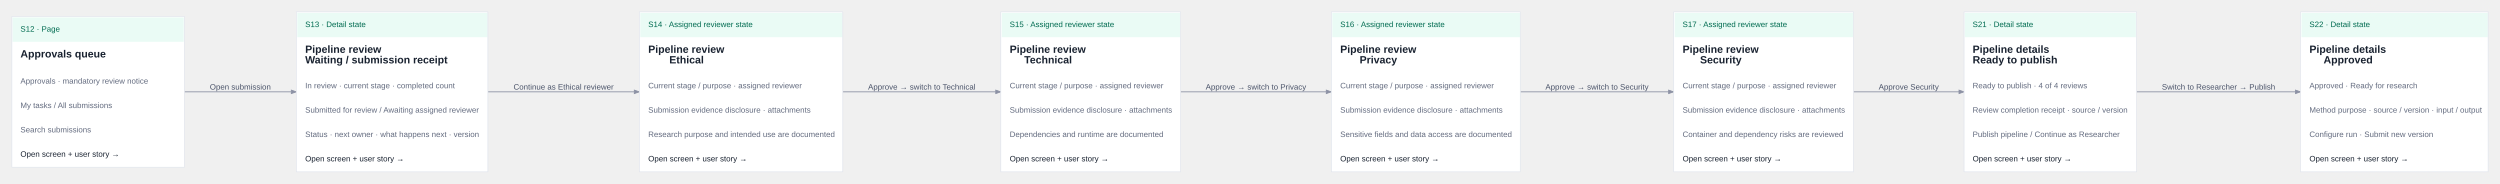
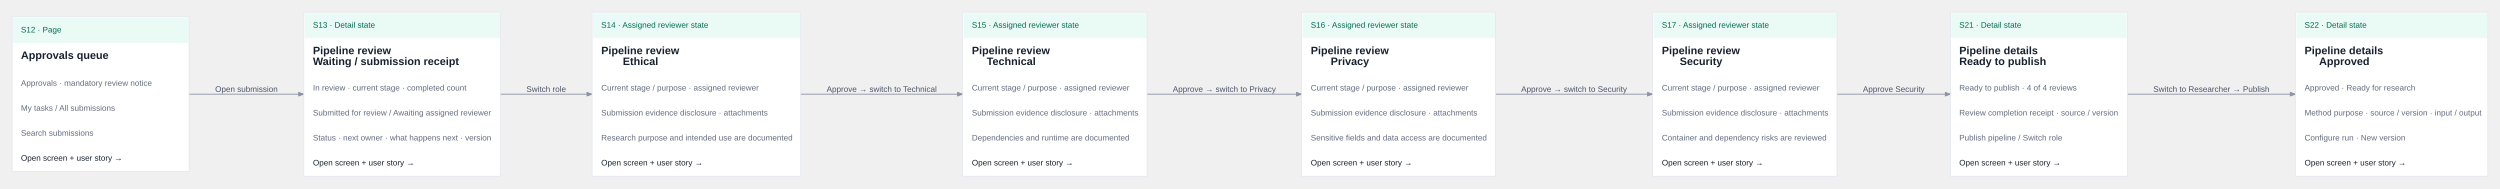
- <svg xmlns="http://www.w3.org/2000/svg" xmlns:xlink="http://www.w3.org/1999/xlink" width="3797pt" height="279pt" viewBox="0.00 0.00 3797.00 279.00">
+ <svg xmlns="http://www.w3.org/2000/svg" xmlns:xlink="http://www.w3.org/1999/xlink" width="3703pt" height="279pt" viewBox="0.00 0.00 3703.00 279.00">
  <g id="graph0" class="graph" transform="scale(1 1) rotate(0) translate(18 261)">
    <g id="edge1" class="edge">
      <g id="a_edge1">
        <a xlink:title="Open submission">
          <path fill="none" stroke="#8c91a4" stroke-width="1.3" d="M262.06,-121.5C312.86,-121.5 371.46,-121.5 424.21,-121.5" />
          <polygon fill="#8c91a4" stroke="#8c91a4" stroke-width="1.3" points="424.44,-124.13 431.94,-121.5 424.44,-118.88 424.44,-124.13" />
        </a>
      </g>
      <text text-anchor="middle" x="347" y="-124.9" font-family="Arial" font-size="12.00" fill="#495268">Open submission</text>
    </g>
    <g id="edge2" class="edge">
      <g id="a_edge2">
-         <a xlink:title="Continue as Ethical reviewer">
-           <path fill="none" stroke="#8c91a4" stroke-width="1.3" d="M723.13,-121.5C791.91,-121.5 874.39,-121.5 945.2,-121.5" />
-           <polygon fill="#8c91a4" stroke="#8c91a4" stroke-width="1.3" points="945.39,-124.13 952.89,-121.5 945.39,-118.88 945.39,-124.13" />
+         <a xlink:title="Switch role">
+           <path fill="none" stroke="#8c91a4" stroke-width="1.3" d="M723.02,-121.5C764.19,-121.5 809.3,-121.5 851.39,-121.5" />
+           <polygon fill="#8c91a4" stroke="#8c91a4" stroke-width="1.3" points="851.44,-124.13 858.94,-121.5 851.44,-118.88 851.44,-124.13" />
        </a>
      </g>
-       <text text-anchor="middle" x="838" y="-124.9" font-family="Arial" font-size="12.00" fill="#495268">Continue as Ethical reviewer</text>
+       <text text-anchor="middle" x="791" y="-124.9" font-family="Arial" font-size="12.00" fill="#495268">Switch role</text>
    </g>
    <g id="edge3" class="edge">
      <g id="a_edge3">
        <a xlink:title="Approve → switch to Technical">
-           <path fill="none" stroke="#8c91a4" stroke-width="1.3" d="M1262.22,-121.5C1335.36,-121.5 1422.3,-121.5 1494.07,-121.5" />
-           <polygon fill="#8c91a4" stroke="#8c91a4" stroke-width="1.3" points="1494.35,-124.13 1501.85,-121.5 1494.35,-118.88 1494.35,-124.13" />
+           <path fill="none" stroke="#8c91a4" stroke-width="1.3" d="M1168.22,-121.5C1241.36,-121.5 1328.3,-121.5 1400.07,-121.5" />
+           <polygon fill="#8c91a4" stroke="#8c91a4" stroke-width="1.3" points="1400.35,-124.13 1407.85,-121.5 1400.35,-118.88 1400.35,-124.13" />
        </a>
      </g>
-       <text text-anchor="middle" x="1382" y="-124.9" font-family="Arial" font-size="12.00" fill="#495268">Approve → switch to Technical</text>
+       <text text-anchor="middle" x="1288" y="-124.9" font-family="Arial" font-size="12.00" fill="#495268">Approve → switch to Technical</text>
    </g>
    <g id="edge4" class="edge">
      <g id="a_edge4">
        <a xlink:title="Approve → switch to Privacy">
-           <path fill="none" stroke="#8c91a4" stroke-width="1.3" d="M1775.03,-121.5C1843.24,-121.5 1926.11,-121.5 1996.26,-121.5" />
-           <polygon fill="#8c91a4" stroke="#8c91a4" stroke-width="1.3" points="1996.38,-124.13 2003.88,-121.5 1996.38,-118.88 1996.38,-124.13" />
+           <path fill="none" stroke="#8c91a4" stroke-width="1.3" d="M1681.03,-121.5C1749.24,-121.5 1832.11,-121.5 1902.26,-121.5" />
+           <polygon fill="#8c91a4" stroke="#8c91a4" stroke-width="1.3" points="1902.38,-124.13 1909.88,-121.5 1902.38,-118.88 1902.38,-124.13" />
        </a>
      </g>
-       <text text-anchor="middle" x="1889.5" y="-124.9" font-family="Arial" font-size="12.00" fill="#495268">Approve → switch to Privacy</text>
+       <text text-anchor="middle" x="1795.5" y="-124.9" font-family="Arial" font-size="12.00" fill="#495268">Approve → switch to Privacy</text>
    </g>
    <g id="edge5" class="edge">
      <g id="a_edge5">
        <a xlink:title="Approve → switch to Security">
-           <path fill="none" stroke="#8c91a4" stroke-width="1.3" d="M2291.18,-121.5C2361.41,-121.5 2445.87,-121.5 2516.18,-121.5" />
-           <polygon fill="#8c91a4" stroke="#8c91a4" stroke-width="1.3" points="2516.31,-124.13 2523.81,-121.5 2516.31,-118.88 2516.31,-124.13" />
+           <path fill="none" stroke="#8c91a4" stroke-width="1.3" d="M2197.18,-121.5C2267.41,-121.5 2351.87,-121.5 2422.18,-121.5" />
+           <polygon fill="#8c91a4" stroke="#8c91a4" stroke-width="1.3" points="2422.31,-124.13 2429.81,-121.5 2422.31,-118.88 2422.31,-124.13" />
        </a>
      </g>
-       <text text-anchor="middle" x="2407.5" y="-124.9" font-family="Arial" font-size="12.00" fill="#495268">Approve → switch to Security</text>
+       <text text-anchor="middle" x="2313.5" y="-124.9" font-family="Arial" font-size="12.00" fill="#495268">Approve → switch to Security</text>
    </g>
    <g id="edge6" class="edge">
      <g id="a_edge6">
        <a xlink:title="Approve Security">
-           <path fill="none" stroke="#8c91a4" stroke-width="1.3" d="M2797.18,-121.5C2848.19,-121.5 2906.2,-121.5 2957.39,-121.5" />
-           <polygon fill="#8c91a4" stroke="#8c91a4" stroke-width="1.3" points="2957.39,-124.13 2964.89,-121.5 2957.39,-118.88 2957.39,-124.13" />
+           <path fill="none" stroke="#8c91a4" stroke-width="1.3" d="M2703.18,-121.5C2754.19,-121.5 2812.2,-121.5 2863.39,-121.5" />
+           <polygon fill="#8c91a4" stroke="#8c91a4" stroke-width="1.3" points="2863.39,-124.13 2870.89,-121.5 2863.39,-118.88 2863.39,-124.13" />
        </a>
      </g>
-       <text text-anchor="middle" x="2881" y="-124.9" font-family="Arial" font-size="12.00" fill="#495268">Approve Security</text>
+       <text text-anchor="middle" x="2787" y="-124.9" font-family="Arial" font-size="12.00" fill="#495268">Approve Security</text>
    </g>
    <g id="edge7" class="edge">
      <g id="a_edge7">
        <a xlink:title="Switch to Researcher → Publish">
-           <path fill="none" stroke="#8c91a4" stroke-width="1.3" d="M3227,-121.5C3300.22,-121.5 3391.96,-121.5 3468.12,-121.5" />
-           <polygon fill="#8c91a4" stroke="#8c91a4" stroke-width="1.3" points="3468.41,-124.13 3475.91,-121.5 3468.41,-118.88 3468.41,-124.13" />
+           <path fill="none" stroke="#8c91a4" stroke-width="1.3" d="M3133,-121.5C3206.22,-121.5 3297.96,-121.5 3374.12,-121.5" />
+           <polygon fill="#8c91a4" stroke="#8c91a4" stroke-width="1.3" points="3374.41,-124.13 3381.91,-121.5 3374.41,-118.88 3374.41,-124.13" />
        </a>
      </g>
-       <text text-anchor="middle" x="3351.5" y="-124.9" font-family="Arial" font-size="12.00" fill="#495268">Switch to Researcher → Publish</text>
+       <text text-anchor="middle" x="3257.5" y="-124.9" font-family="Arial" font-size="12.00" fill="#495268">Switch to Researcher → Publish</text>
    </g>
    <g id="node-S12" class="node">
      <g id="a_node-S12">
        <a xlink:href="#screen=S12&amp;journey=F04" xlink:title="Approvals queue">
          <polygon fill="white" stroke="transparent" points="0,-7 0,-236 262,-236 262,-7 0,-7" />
          <polygon fill="#eafbf5" stroke="transparent" points="1,-197.5 1,-234.5 261,-234.5 261,-197.5 1,-197.5" />
          <text text-anchor="start" x="13" y="-212.9" font-family="Arial" font-size="12.00" fill="#006b50">S12 · Page</text>
          <text text-anchor="start" x="13" y="-173.7" font-family="Arial" font-weight="bold" font-size="16.00" fill="#18212f">Approvals queue</text>
          <text text-anchor="start" x="13" y="-133.9" font-family="Arial" font-size="12.00" fill="#626a7e">Approvals · mandatory review notice</text>
          <text text-anchor="start" x="13" y="-96.9" font-family="Arial" font-size="12.00" fill="#626a7e">My tasks / All submissions</text>
          <text text-anchor="start" x="13" y="-59.9" font-family="Arial" font-size="12.00" fill="#626a7e">Search submissions</text>
          <text text-anchor="start" x="13" y="-22.9" font-family="Arial" font-size="12.00" fill="#18212f">Open screen + user story →</text>
          <polygon fill="none" stroke="#e0e4ec" points="0,-7 0,-236 262,-236 262,-7 0,-7" />
        </a>
      </g>
    </g>
    <g id="node-S13" class="node">
      <g id="a_node-S13">
        <a xlink:href="#screen=S13&amp;journey=F04" xlink:title="Pipeline review · Waiting / submission receipt">
          <polygon fill="white" stroke="transparent" points="432,0 432,-243 723,-243 723,0 432,0" />
          <polygon fill="#eafbf5" stroke="transparent" points="433.5,-204.5 433.5,-241.5 722.5,-241.5 722.5,-204.5 433.5,-204.5" />
          <text text-anchor="start" x="445.5" y="-219.9" font-family="Arial" font-size="12.00" fill="#006b50">S13 · Detail state</text>
          <text text-anchor="start" x="445.5" y="-180.7" font-family="Arial" font-weight="bold" font-size="16.00" fill="#18212f">Pipeline review</text>
          <text text-anchor="start" x="445.5" y="-164.7" font-family="Arial" font-weight="bold" font-size="16.00" fill="#18212f">Waiting / submission receipt</text>
          <text text-anchor="start" x="445.5" y="-126.9" font-family="Arial" font-size="12.00" fill="#626a7e">In review · current stage · completed count</text>
          <text text-anchor="start" x="445.5" y="-89.9" font-family="Arial" font-size="12.00" fill="#626a7e">Submitted for review / Awaiting assigned reviewer</text>
          <text text-anchor="start" x="445.5" y="-52.9" font-family="Arial" font-size="12.00" fill="#626a7e">Status · next owner · what happens next · version</text>
          <text text-anchor="start" x="445.5" y="-15.9" font-family="Arial" font-size="12.00" fill="#18212f">Open screen + user story →</text>
          <polygon fill="none" stroke="#e0e4ec" points="432,0 432,-243 723,-243 723,0 432,0" />
        </a>
      </g>
    </g>
    <g id="node-S14" class="node">
      <g id="a_node-S14">
        <a xlink:href="#screen=S14&amp;journey=F04" xlink:title="Pipeline review · Ethical">
-           <polygon fill="white" stroke="transparent" points="953,0 953,-243 1262,-243 1262,0 953,0" />
-           <polygon fill="#eafbf5" stroke="transparent" points="954.5,-204.5 954.5,-241.5 1261.5,-241.5 1261.5,-204.5 954.5,-204.5" />
-           <text text-anchor="start" x="966.5" y="-219.9" font-family="Arial" font-size="12.00" fill="#006b50">S14 · Assigned reviewer state</text>
-           <text text-anchor="start" x="966.5" y="-180.7" font-family="Arial" font-weight="bold" font-size="16.00" fill="#18212f">Pipeline review</text>
-           <text text-anchor="start" x="998.5" y="-164.7" font-family="Arial" font-weight="bold" font-size="16.00" fill="#18212f">Ethical</text>
-           <text text-anchor="start" x="966.5" y="-126.9" font-family="Arial" font-size="12.00" fill="#626a7e">Current stage / purpose · assigned reviewer</text>
-           <text text-anchor="start" x="966.5" y="-89.9" font-family="Arial" font-size="12.00" fill="#626a7e">Submission evidence disclosure · attachments</text>
-           <text text-anchor="start" x="966.5" y="-52.9" font-family="Arial" font-size="12.00" fill="#626a7e">Research purpose and intended use are documented</text>
-           <text text-anchor="start" x="966.5" y="-15.9" font-family="Arial" font-size="12.00" fill="#18212f">Open screen + user story →</text>
-           <polygon fill="none" stroke="#e0e4ec" points="953,0 953,-243 1262,-243 1262,0 953,0" />
+           <polygon fill="white" stroke="transparent" points="859,0 859,-243 1168,-243 1168,0 859,0" />
+           <polygon fill="#eafbf5" stroke="transparent" points="860.5,-204.5 860.5,-241.5 1167.5,-241.5 1167.5,-204.5 860.5,-204.5" />
+           <text text-anchor="start" x="872.5" y="-219.9" font-family="Arial" font-size="12.00" fill="#006b50">S14 · Assigned reviewer state</text>
+           <text text-anchor="start" x="872.5" y="-180.7" font-family="Arial" font-weight="bold" font-size="16.00" fill="#18212f">Pipeline review</text>
+           <text text-anchor="start" x="904.5" y="-164.7" font-family="Arial" font-weight="bold" font-size="16.00" fill="#18212f">Ethical</text>
+           <text text-anchor="start" x="872.5" y="-126.9" font-family="Arial" font-size="12.00" fill="#626a7e">Current stage / purpose · assigned reviewer</text>
+           <text text-anchor="start" x="872.5" y="-89.9" font-family="Arial" font-size="12.00" fill="#626a7e">Submission evidence disclosure · attachments</text>
+           <text text-anchor="start" x="872.5" y="-52.9" font-family="Arial" font-size="12.00" fill="#626a7e">Research purpose and intended use are documented</text>
+           <text text-anchor="start" x="872.5" y="-15.9" font-family="Arial" font-size="12.00" fill="#18212f">Open screen + user story →</text>
+           <polygon fill="none" stroke="#e0e4ec" points="859,0 859,-243 1168,-243 1168,0 859,0" />
        </a>
      </g>
    </g>
    <g id="node-S15" class="node">
      <g id="a_node-S15">
        <a xlink:href="#screen=S15&amp;journey=F04" xlink:title="Pipeline review · Technical">
-           <polygon fill="white" stroke="transparent" points="1502,0 1502,-243 1775,-243 1775,0 1502,0" />
-           <polygon fill="#eafbf5" stroke="transparent" points="1503.5,-204.5 1503.5,-241.5 1774.5,-241.5 1774.5,-204.5 1503.5,-204.5" />
-           <text text-anchor="start" x="1515.5" y="-219.9" font-family="Arial" font-size="12.00" fill="#006b50">S15 · Assigned reviewer state</text>
-           <text text-anchor="start" x="1515.5" y="-180.7" font-family="Arial" font-weight="bold" font-size="16.00" fill="#18212f">Pipeline review</text>
-           <text text-anchor="start" x="1537.5" y="-164.7" font-family="Arial" font-weight="bold" font-size="16.00" fill="#18212f">Technical</text>
-           <text text-anchor="start" x="1515.5" y="-126.9" font-family="Arial" font-size="12.00" fill="#626a7e">Current stage / purpose · assigned reviewer</text>
-           <text text-anchor="start" x="1515.5" y="-89.9" font-family="Arial" font-size="12.00" fill="#626a7e">Submission evidence disclosure · attachments</text>
-           <text text-anchor="start" x="1515.5" y="-52.9" font-family="Arial" font-size="12.00" fill="#626a7e">Dependencies and runtime are documented</text>
-           <text text-anchor="start" x="1515.5" y="-15.9" font-family="Arial" font-size="12.00" fill="#18212f">Open screen + user story →</text>
-           <polygon fill="none" stroke="#e0e4ec" points="1502,0 1502,-243 1775,-243 1775,0 1502,0" />
+           <polygon fill="white" stroke="transparent" points="1408,0 1408,-243 1681,-243 1681,0 1408,0" />
+           <polygon fill="#eafbf5" stroke="transparent" points="1409.5,-204.5 1409.5,-241.5 1680.5,-241.5 1680.5,-204.5 1409.5,-204.5" />
+           <text text-anchor="start" x="1421.5" y="-219.9" font-family="Arial" font-size="12.00" fill="#006b50">S15 · Assigned reviewer state</text>
+           <text text-anchor="start" x="1421.5" y="-180.7" font-family="Arial" font-weight="bold" font-size="16.00" fill="#18212f">Pipeline review</text>
+           <text text-anchor="start" x="1443.5" y="-164.7" font-family="Arial" font-weight="bold" font-size="16.00" fill="#18212f">Technical</text>
+           <text text-anchor="start" x="1421.5" y="-126.9" font-family="Arial" font-size="12.00" fill="#626a7e">Current stage / purpose · assigned reviewer</text>
+           <text text-anchor="start" x="1421.5" y="-89.9" font-family="Arial" font-size="12.00" fill="#626a7e">Submission evidence disclosure · attachments</text>
+           <text text-anchor="start" x="1421.5" y="-52.9" font-family="Arial" font-size="12.00" fill="#626a7e">Dependencies and runtime are documented</text>
+           <text text-anchor="start" x="1421.5" y="-15.9" font-family="Arial" font-size="12.00" fill="#18212f">Open screen + user story →</text>
+           <polygon fill="none" stroke="#e0e4ec" points="1408,0 1408,-243 1681,-243 1681,0 1408,0" />
        </a>
      </g>
    </g>
    <g id="node-S16" class="node">
      <g id="a_node-S16">
        <a xlink:href="#screen=S16&amp;journey=F04" xlink:title="Pipeline review · Privacy">
-           <polygon fill="white" stroke="transparent" points="2004,0 2004,-243 2291,-243 2291,0 2004,0" />
-           <polygon fill="#eafbf5" stroke="transparent" points="2005.5,-204.5 2005.5,-241.5 2290.5,-241.5 2290.5,-204.5 2005.5,-204.5" />
-           <text text-anchor="start" x="2017.5" y="-219.9" font-family="Arial" font-size="12.00" fill="#006b50">S16 · Assigned reviewer state</text>
-           <text text-anchor="start" x="2017.5" y="-180.7" font-family="Arial" font-weight="bold" font-size="16.00" fill="#18212f">Pipeline review</text>
-           <text text-anchor="start" x="2047" y="-164.7" font-family="Arial" font-weight="bold" font-size="16.00" fill="#18212f">Privacy</text>
-           <text text-anchor="start" x="2017.5" y="-126.9" font-family="Arial" font-size="12.00" fill="#626a7e">Current stage / purpose · assigned reviewer</text>
-           <text text-anchor="start" x="2017.5" y="-89.9" font-family="Arial" font-size="12.00" fill="#626a7e">Submission evidence disclosure · attachments</text>
-           <text text-anchor="start" x="2017.5" y="-52.9" font-family="Arial" font-size="12.00" fill="#626a7e">Sensitive fields and data access are documented</text>
-           <text text-anchor="start" x="2017.5" y="-15.9" font-family="Arial" font-size="12.00" fill="#18212f">Open screen + user story →</text>
-           <polygon fill="none" stroke="#e0e4ec" points="2004,0 2004,-243 2291,-243 2291,0 2004,0" />
+           <polygon fill="white" stroke="transparent" points="1910,0 1910,-243 2197,-243 2197,0 1910,0" />
+           <polygon fill="#eafbf5" stroke="transparent" points="1911.5,-204.5 1911.5,-241.5 2196.5,-241.5 2196.5,-204.5 1911.5,-204.5" />
+           <text text-anchor="start" x="1923.5" y="-219.9" font-family="Arial" font-size="12.00" fill="#006b50">S16 · Assigned reviewer state</text>
+           <text text-anchor="start" x="1923.5" y="-180.7" font-family="Arial" font-weight="bold" font-size="16.00" fill="#18212f">Pipeline review</text>
+           <text text-anchor="start" x="1953" y="-164.7" font-family="Arial" font-weight="bold" font-size="16.00" fill="#18212f">Privacy</text>
+           <text text-anchor="start" x="1923.5" y="-126.9" font-family="Arial" font-size="12.00" fill="#626a7e">Current stage / purpose · assigned reviewer</text>
+           <text text-anchor="start" x="1923.5" y="-89.9" font-family="Arial" font-size="12.00" fill="#626a7e">Submission evidence disclosure · attachments</text>
+           <text text-anchor="start" x="1923.5" y="-52.9" font-family="Arial" font-size="12.00" fill="#626a7e">Sensitive fields and data access are documented</text>
+           <text text-anchor="start" x="1923.5" y="-15.9" font-family="Arial" font-size="12.00" fill="#18212f">Open screen + user story →</text>
+           <polygon fill="none" stroke="#e0e4ec" points="1910,0 1910,-243 2197,-243 2197,0 1910,0" />
        </a>
      </g>
    </g>
    <g id="node-S17" class="node">
      <g id="a_node-S17">
        <a xlink:href="#screen=S17&amp;journey=F04" xlink:title="Pipeline review · Security">
-           <polygon fill="white" stroke="transparent" points="2524,0 2524,-243 2797,-243 2797,0 2524,0" />
-           <polygon fill="#eafbf5" stroke="transparent" points="2525.5,-204.5 2525.5,-241.5 2796.5,-241.5 2796.5,-204.5 2525.5,-204.5" />
-           <text text-anchor="start" x="2537.5" y="-219.9" font-family="Arial" font-size="12.00" fill="#006b50">S17 · Assigned reviewer state</text>
-           <text text-anchor="start" x="2537.5" y="-180.7" font-family="Arial" font-weight="bold" font-size="16.00" fill="#18212f">Pipeline review</text>
-           <text text-anchor="start" x="2564" y="-164.7" font-family="Arial" font-weight="bold" font-size="16.00" fill="#18212f">Security</text>
-           <text text-anchor="start" x="2537.5" y="-126.9" font-family="Arial" font-size="12.00" fill="#626a7e">Current stage / purpose · assigned reviewer</text>
-           <text text-anchor="start" x="2537.5" y="-89.9" font-family="Arial" font-size="12.00" fill="#626a7e">Submission evidence disclosure · attachments</text>
-           <text text-anchor="start" x="2537.5" y="-52.9" font-family="Arial" font-size="12.00" fill="#626a7e">Container and dependency risks are reviewed</text>
-           <text text-anchor="start" x="2537.5" y="-15.9" font-family="Arial" font-size="12.00" fill="#18212f">Open screen + user story →</text>
-           <polygon fill="none" stroke="#e0e4ec" points="2524,0 2524,-243 2797,-243 2797,0 2524,0" />
+           <polygon fill="white" stroke="transparent" points="2430,0 2430,-243 2703,-243 2703,0 2430,0" />
+           <polygon fill="#eafbf5" stroke="transparent" points="2431.5,-204.5 2431.5,-241.5 2702.5,-241.5 2702.5,-204.5 2431.5,-204.5" />
+           <text text-anchor="start" x="2443.5" y="-219.9" font-family="Arial" font-size="12.00" fill="#006b50">S17 · Assigned reviewer state</text>
+           <text text-anchor="start" x="2443.5" y="-180.7" font-family="Arial" font-weight="bold" font-size="16.00" fill="#18212f">Pipeline review</text>
+           <text text-anchor="start" x="2470" y="-164.7" font-family="Arial" font-weight="bold" font-size="16.00" fill="#18212f">Security</text>
+           <text text-anchor="start" x="2443.5" y="-126.9" font-family="Arial" font-size="12.00" fill="#626a7e">Current stage / purpose · assigned reviewer</text>
+           <text text-anchor="start" x="2443.5" y="-89.9" font-family="Arial" font-size="12.00" fill="#626a7e">Submission evidence disclosure · attachments</text>
+           <text text-anchor="start" x="2443.5" y="-52.9" font-family="Arial" font-size="12.00" fill="#626a7e">Container and dependency risks are reviewed</text>
+           <text text-anchor="start" x="2443.5" y="-15.9" font-family="Arial" font-size="12.00" fill="#18212f">Open screen + user story →</text>
+           <polygon fill="none" stroke="#e0e4ec" points="2430,0 2430,-243 2703,-243 2703,0 2430,0" />
        </a>
      </g>
    </g>
    <g id="node-S21" class="node">
      <g id="a_node-S21">
        <a xlink:href="#screen=S21&amp;journey=F04" xlink:title="Pipeline details · Ready to publish">
-           <polygon fill="white" stroke="transparent" points="2965,0 2965,-243 3227,-243 3227,0 2965,0" />
-           <polygon fill="#eafbf5" stroke="transparent" points="2966,-204.5 2966,-241.5 3226,-241.5 3226,-204.5 2966,-204.5" />
-           <text text-anchor="start" x="2978" y="-219.9" font-family="Arial" font-size="12.00" fill="#006b50">S21 · Detail state</text>
-           <text text-anchor="start" x="2978" y="-180.7" font-family="Arial" font-weight="bold" font-size="16.00" fill="#18212f">Pipeline details</text>
-           <text text-anchor="start" x="2978" y="-164.7" font-family="Arial" font-weight="bold" font-size="16.00" fill="#18212f">Ready to publish</text>
-           <text text-anchor="start" x="2978" y="-126.9" font-family="Arial" font-size="12.00" fill="#626a7e">Ready to publish · 4 of 4 reviews</text>
-           <text text-anchor="start" x="2978" y="-89.9" font-family="Arial" font-size="12.00" fill="#626a7e">Review completion receipt · source / version</text>
-           <text text-anchor="start" x="2978" y="-52.9" font-family="Arial" font-size="12.00" fill="#626a7e">Publish pipeline / Continue as Researcher</text>
-           <text text-anchor="start" x="2978" y="-15.9" font-family="Arial" font-size="12.00" fill="#18212f">Open screen + user story →</text>
-           <polygon fill="none" stroke="#e0e4ec" points="2965,0 2965,-243 3227,-243 3227,0 2965,0" />
+           <polygon fill="white" stroke="transparent" points="2871,0 2871,-243 3133,-243 3133,0 2871,0" />
+           <polygon fill="#eafbf5" stroke="transparent" points="2872,-204.5 2872,-241.5 3132,-241.5 3132,-204.5 2872,-204.5" />
+           <text text-anchor="start" x="2884" y="-219.9" font-family="Arial" font-size="12.00" fill="#006b50">S21 · Detail state</text>
+           <text text-anchor="start" x="2884" y="-180.7" font-family="Arial" font-weight="bold" font-size="16.00" fill="#18212f">Pipeline details</text>
+           <text text-anchor="start" x="2884" y="-164.7" font-family="Arial" font-weight="bold" font-size="16.00" fill="#18212f">Ready to publish</text>
+           <text text-anchor="start" x="2884" y="-126.9" font-family="Arial" font-size="12.00" fill="#626a7e">Ready to publish · 4 of 4 reviews</text>
+           <text text-anchor="start" x="2884" y="-89.9" font-family="Arial" font-size="12.00" fill="#626a7e">Review completion receipt · source / version</text>
+           <text text-anchor="start" x="2884" y="-52.9" font-family="Arial" font-size="12.00" fill="#626a7e">Publish pipeline / Switch role</text>
+           <text text-anchor="start" x="2884" y="-15.9" font-family="Arial" font-size="12.00" fill="#18212f">Open screen + user story →</text>
+           <polygon fill="none" stroke="#e0e4ec" points="2871,0 2871,-243 3133,-243 3133,0 2871,0" />
        </a>
      </g>
    </g>
    <g id="node-S22" class="node">
      <g id="a_node-S22">
        <a xlink:href="#screen=S22&amp;journey=F04" xlink:title="Pipeline details · Approved">
-           <polygon fill="white" stroke="transparent" points="3476,0 3476,-243 3761,-243 3761,0 3476,0" />
-           <polygon fill="#eafbf5" stroke="transparent" points="3477.5,-204.5 3477.5,-241.5 3760.5,-241.5 3760.5,-204.5 3477.5,-204.5" />
-           <text text-anchor="start" x="3489.5" y="-219.9" font-family="Arial" font-size="12.00" fill="#006b50">S22 · Detail state</text>
-           <text text-anchor="start" x="3489.5" y="-180.7" font-family="Arial" font-weight="bold" font-size="16.00" fill="#18212f">Pipeline details</text>
-           <text text-anchor="start" x="3511" y="-164.7" font-family="Arial" font-weight="bold" font-size="16.00" fill="#18212f">Approved</text>
-           <text text-anchor="start" x="3489.5" y="-126.9" font-family="Arial" font-size="12.00" fill="#626a7e">Approved · Ready for research</text>
-           <text text-anchor="start" x="3489.5" y="-89.9" font-family="Arial" font-size="12.00" fill="#626a7e">Method purpose · source / version · input / output</text>
-           <text text-anchor="start" x="3489.5" y="-52.9" font-family="Arial" font-size="12.00" fill="#626a7e">Configure run · Submit new version</text>
-           <text text-anchor="start" x="3489.5" y="-15.9" font-family="Arial" font-size="12.00" fill="#18212f">Open screen + user story →</text>
-           <polygon fill="none" stroke="#e0e4ec" points="3476,0 3476,-243 3761,-243 3761,0 3476,0" />
+           <polygon fill="white" stroke="transparent" points="3382,0 3382,-243 3667,-243 3667,0 3382,0" />
+           <polygon fill="#eafbf5" stroke="transparent" points="3383.5,-204.5 3383.5,-241.5 3666.5,-241.5 3666.5,-204.5 3383.5,-204.5" />
+           <text text-anchor="start" x="3395.5" y="-219.9" font-family="Arial" font-size="12.00" fill="#006b50">S22 · Detail state</text>
+           <text text-anchor="start" x="3395.5" y="-180.7" font-family="Arial" font-weight="bold" font-size="16.00" fill="#18212f">Pipeline details</text>
+           <text text-anchor="start" x="3417" y="-164.7" font-family="Arial" font-weight="bold" font-size="16.00" fill="#18212f">Approved</text>
+           <text text-anchor="start" x="3395.5" y="-126.9" font-family="Arial" font-size="12.00" fill="#626a7e">Approved · Ready for research</text>
+           <text text-anchor="start" x="3395.5" y="-89.9" font-family="Arial" font-size="12.00" fill="#626a7e">Method purpose · source / version · input / output</text>
+           <text text-anchor="start" x="3395.5" y="-52.9" font-family="Arial" font-size="12.00" fill="#626a7e">Configure run · New version</text>
+           <text text-anchor="start" x="3395.5" y="-15.9" font-family="Arial" font-size="12.00" fill="#18212f">Open screen + user story →</text>
+           <polygon fill="none" stroke="#e0e4ec" points="3382,0 3382,-243 3667,-243 3667,0 3382,0" />
        </a>
      </g>
    </g>
  </g>
</svg>
